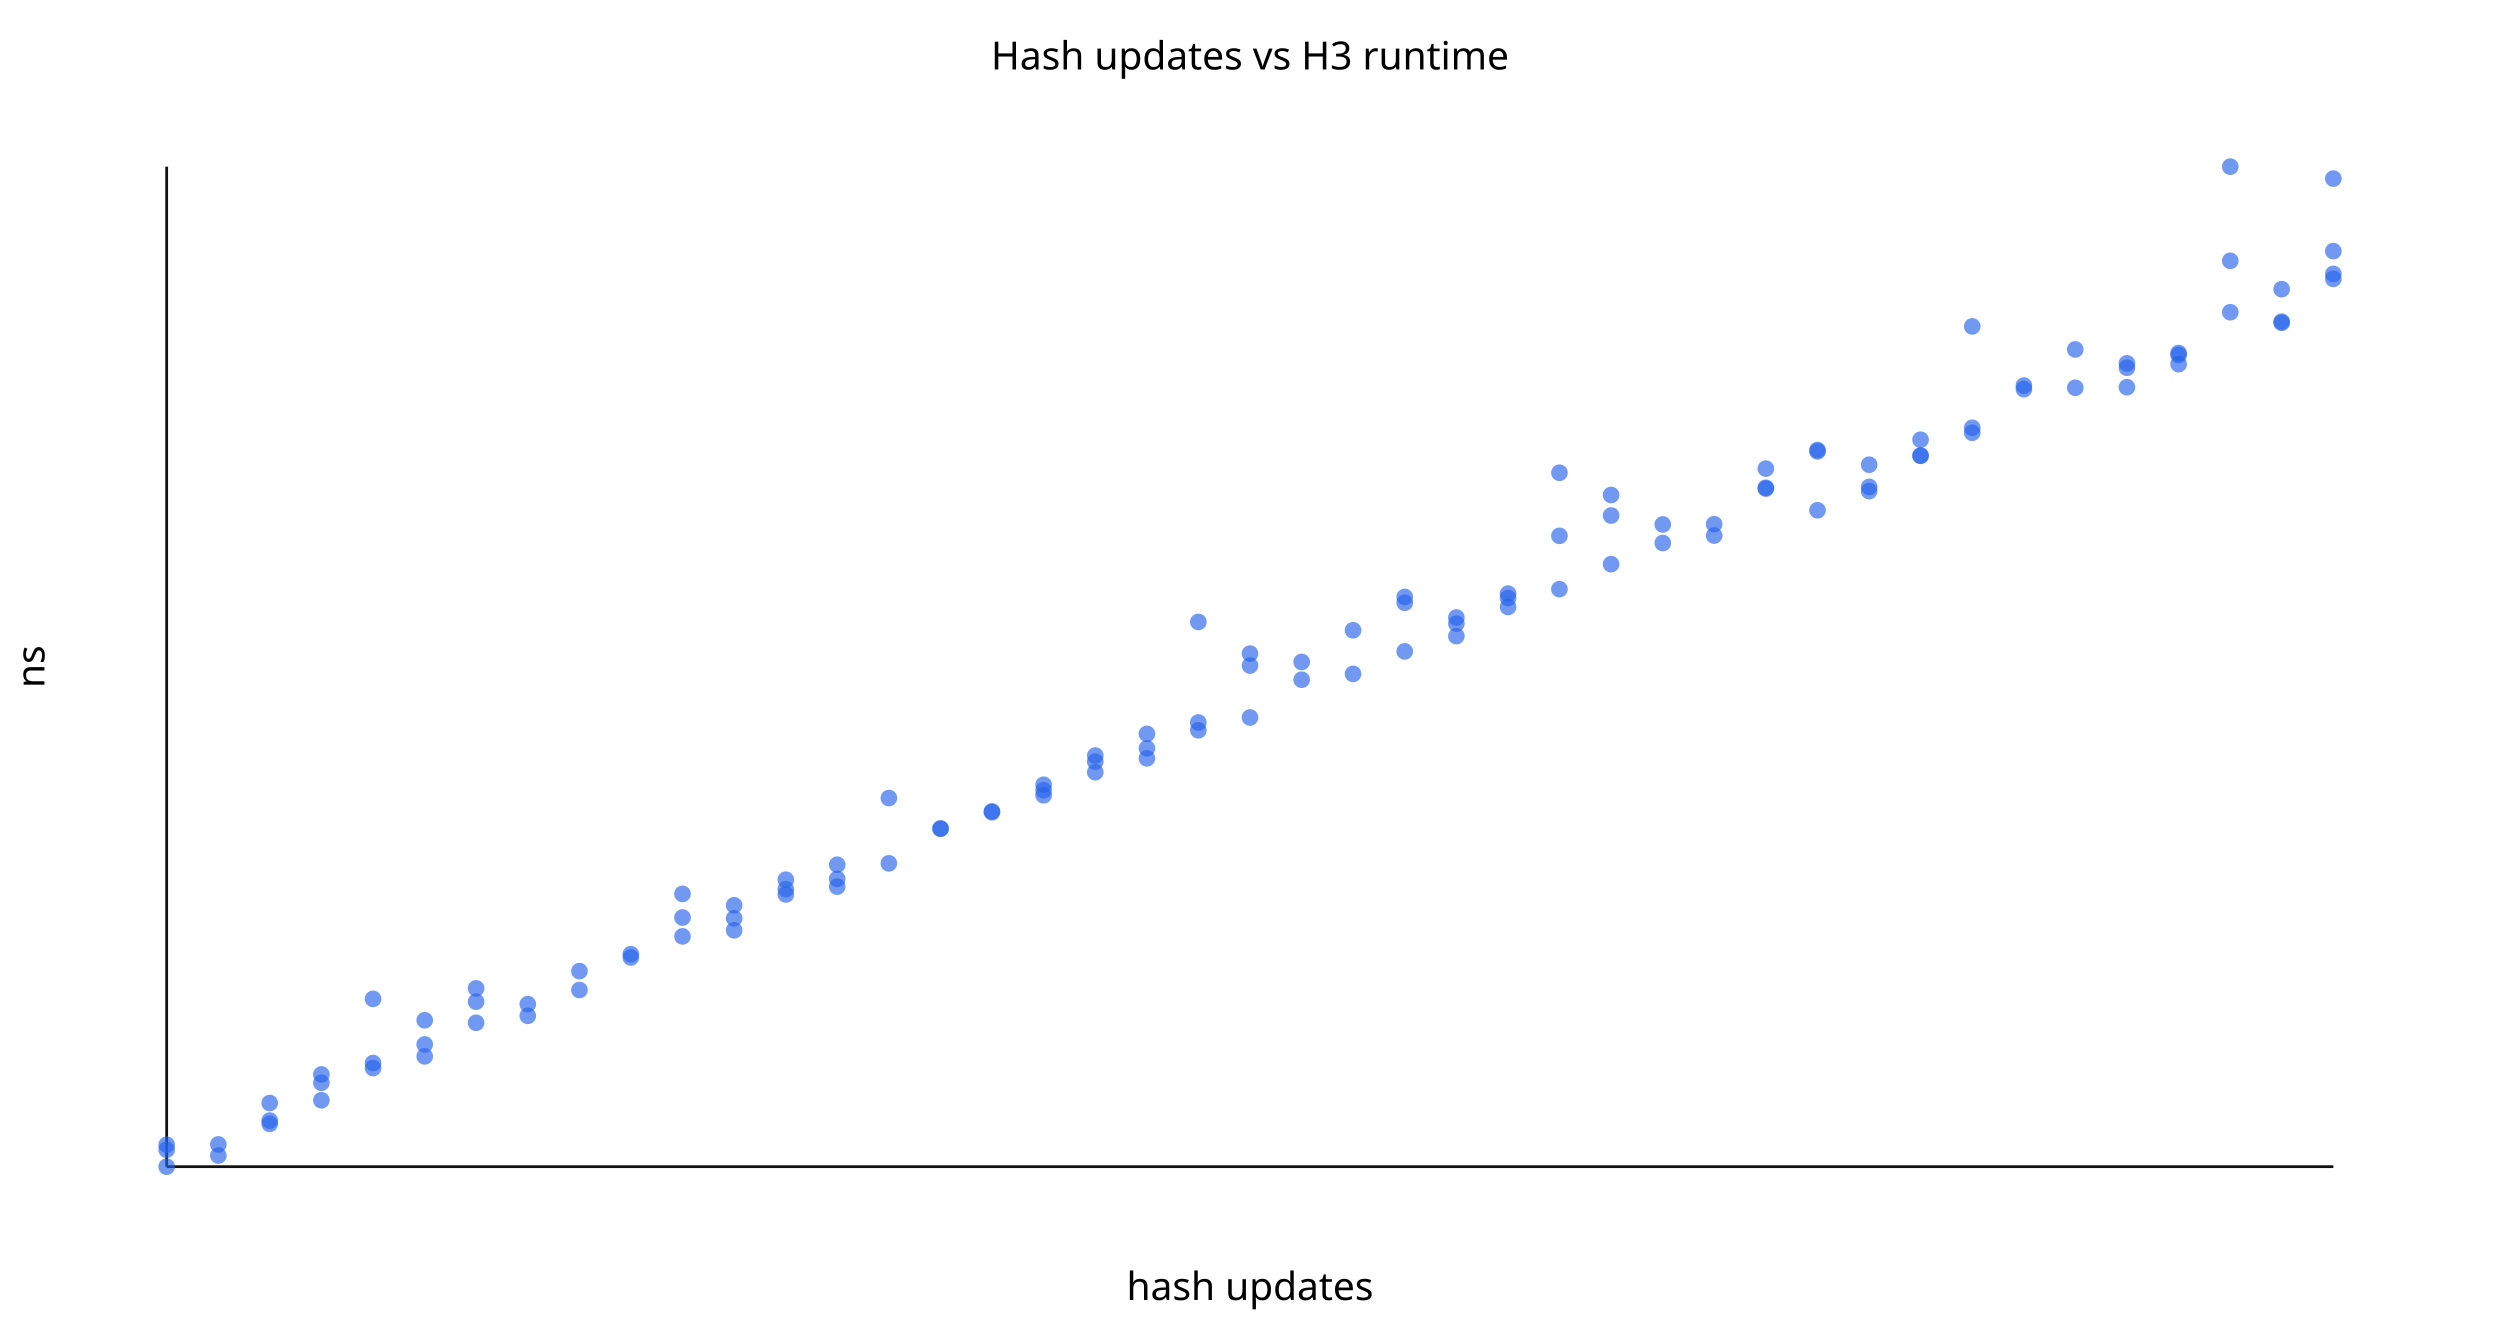
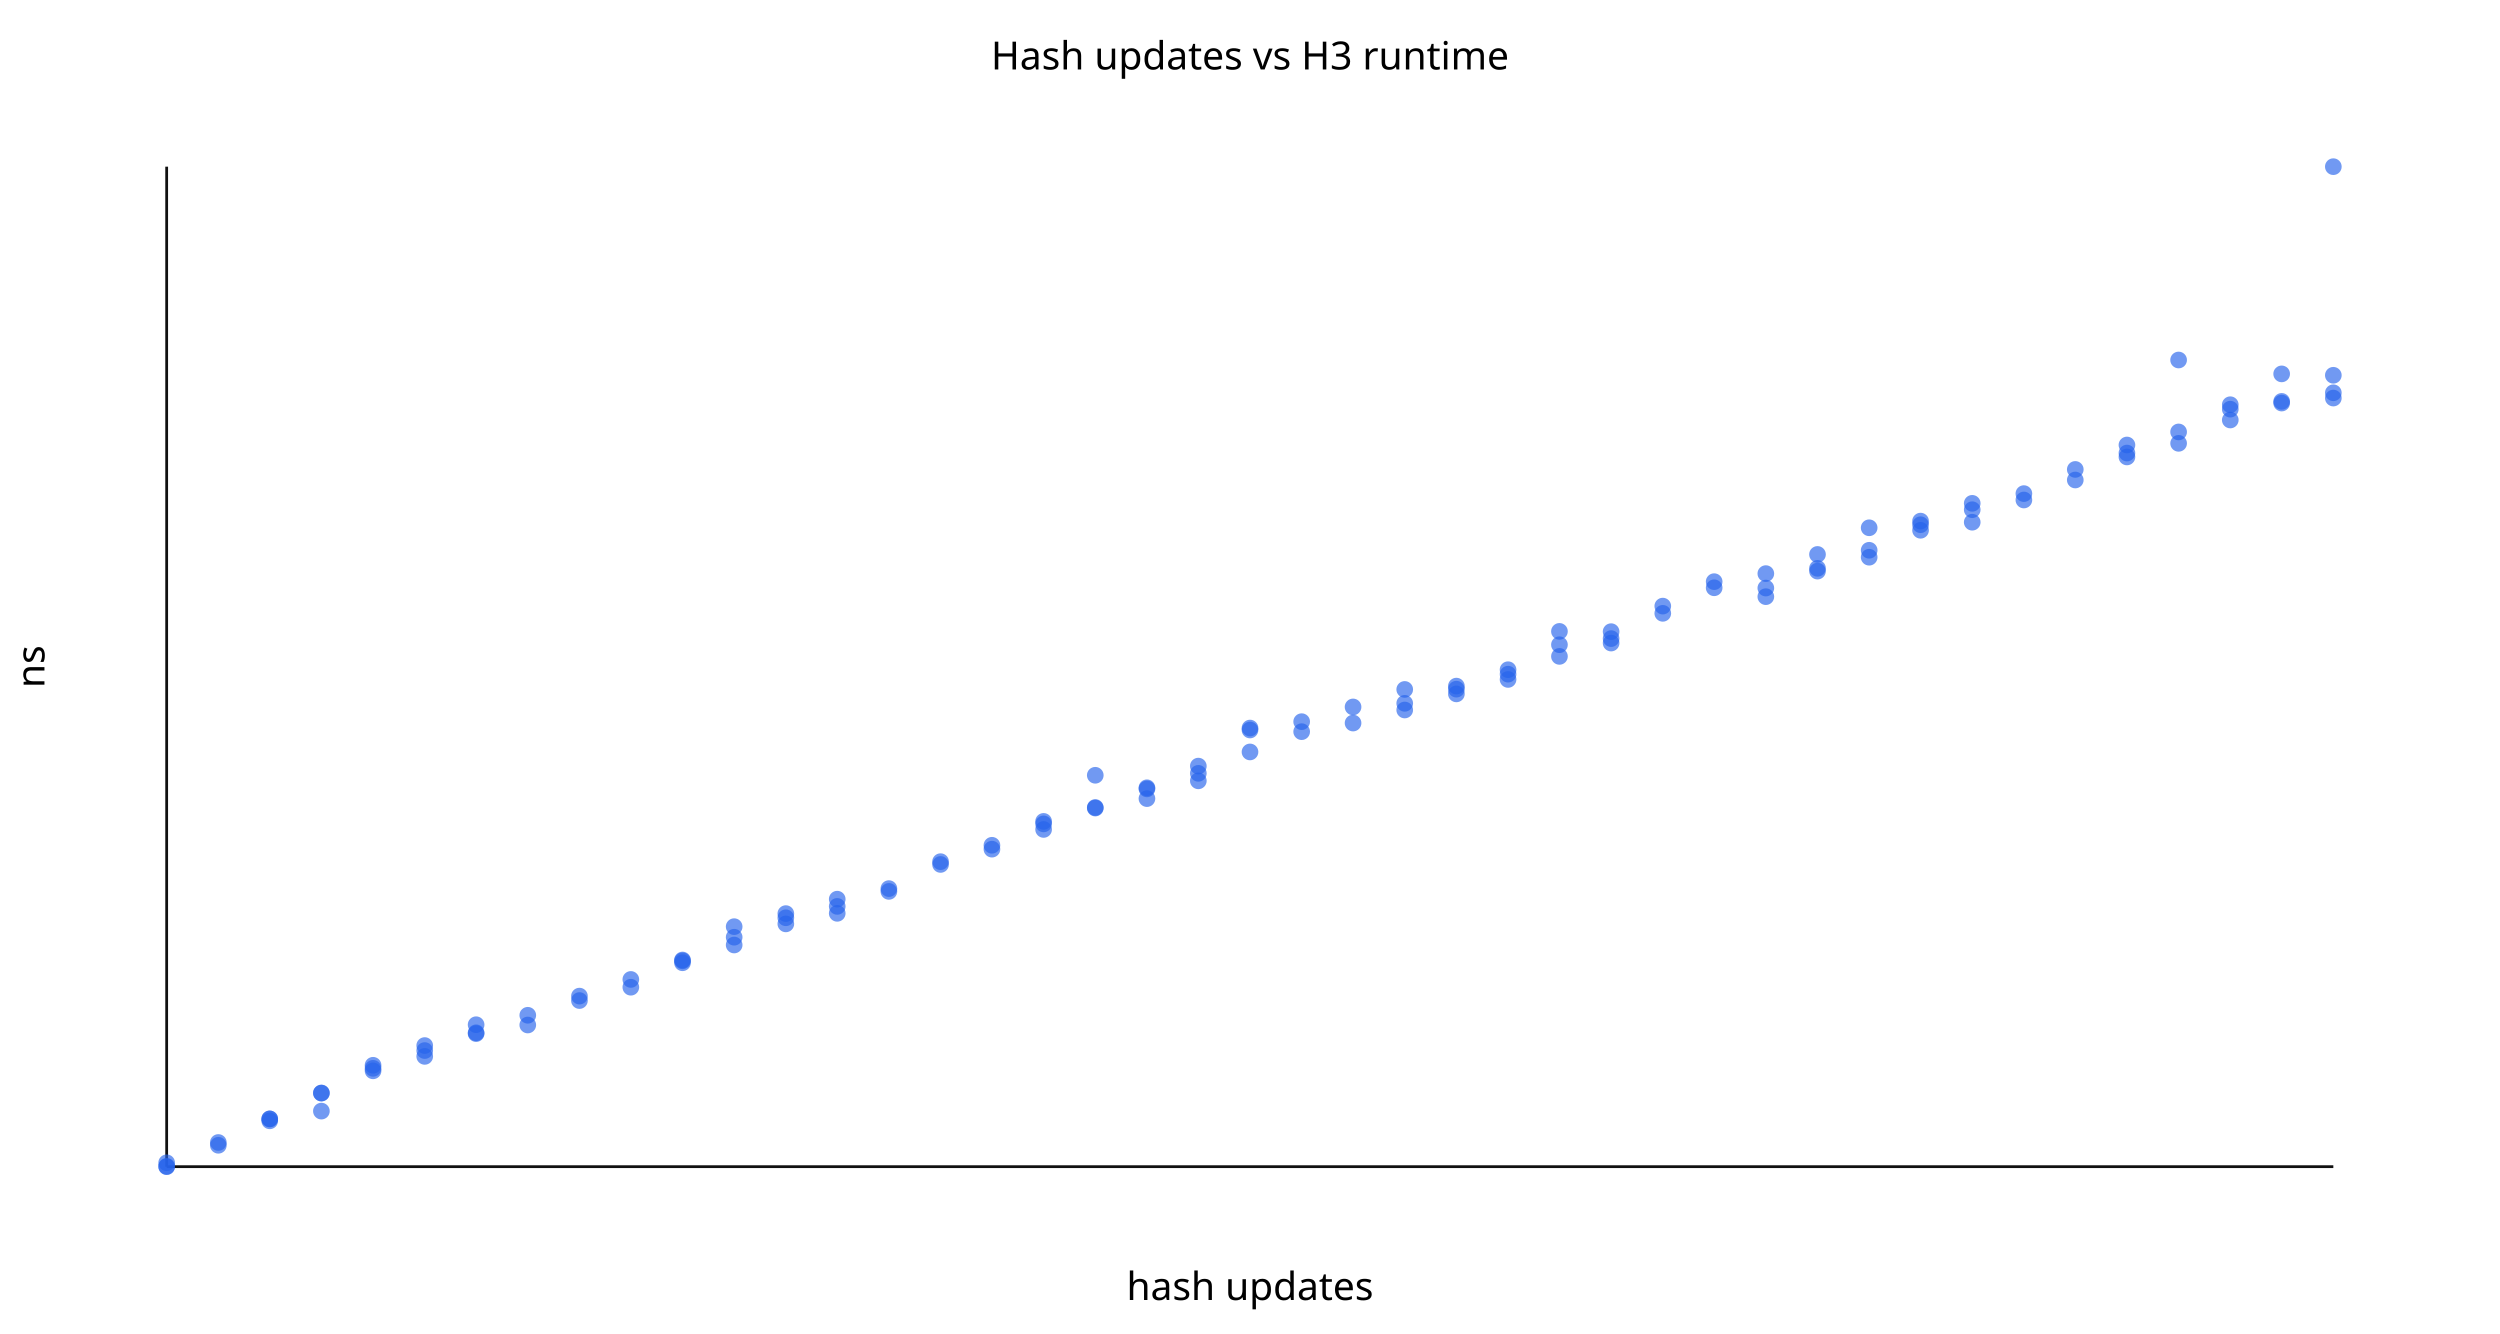
<svg xmlns="http://www.w3.org/2000/svg" width="900" height="480" viewBox="0 0 900 480">
  <style>text{font:14px sans-serif}circle{fill:#2563eb;opacity:.65}line{stroke:#111}</style>
  <text x="450.0" y="25" text-anchor="middle">Hash updates vs H3 runtime</text>
  <line x1="60" y1="420" x2="840" y2="420" />
  <line x1="60" y1="60" x2="60" y2="420" />
-   <circle cx="840.0" cy="64.3" r="3" />
-   <circle cx="60.0" cy="413.9" r="3" />
-   <circle cx="97.1" cy="404.6" r="3" />
-   <circle cx="450.0" cy="235.3" r="3" />
-   <circle cx="580.0" cy="203.1" r="3" />
-   <circle cx="710.0" cy="117.5" r="3" />
-   <circle cx="840.0" cy="98.6" r="3" />
-   <circle cx="171.4" cy="355.8" r="3" />
-   <circle cx="301.4" cy="316.4" r="3" />
-   <circle cx="431.4" cy="262.9" r="3" />
-   <circle cx="561.4" cy="192.9" r="3" />
-   <circle cx="691.4" cy="164.1" r="3" />
-   <circle cx="821.4" cy="116.2" r="3" />
-   <circle cx="152.9" cy="376.0" r="3" />
-   <circle cx="282.9" cy="320.1" r="3" />
-   <circle cx="412.9" cy="269.4" r="3" />
-   <circle cx="542.9" cy="215.3" r="3" />
-   <circle cx="672.9" cy="175.3" r="3" />
-   <circle cx="802.9" cy="60.0" r="3" />
-   <circle cx="134.3" cy="359.6" r="3" />
-   <circle cx="264.3" cy="325.9" r="3" />
-   <circle cx="394.3" cy="274.2" r="3" />
-   <circle cx="524.3" cy="229.0" r="3" />
-   <circle cx="654.3" cy="162.0" r="3" />
-   <circle cx="784.3" cy="127.1" r="3" />
-   <circle cx="115.7" cy="396.1" r="3" />
-   <circle cx="245.7" cy="337.1" r="3" />
-   <circle cx="375.7" cy="286.3" r="3" />
-   <circle cx="505.7" cy="234.5" r="3" />
-   <circle cx="635.7" cy="175.9" r="3" />
-   <circle cx="765.7" cy="130.8" r="3" />
-   <circle cx="97.1" cy="403.4" r="3" />
-   <circle cx="227.1" cy="343.5" r="3" />
-   <circle cx="357.1" cy="292.1" r="3" />
-   <circle cx="487.1" cy="242.6" r="3" />
-   <circle cx="617.1" cy="188.7" r="3" />
-   <circle cx="747.1" cy="139.6" r="3" />
-   <circle cx="78.6" cy="416.0" r="3" />
-   <circle cx="208.6" cy="349.6" r="3" />
-   <circle cx="338.6" cy="298.3" r="3" />
-   <circle cx="468.6" cy="244.7" r="3" />
-   <circle cx="598.6" cy="188.8" r="3" />
-   <circle cx="728.6" cy="140.1" r="3" />
+   <circle cx="840.0" cy="60.0" r="3" />
+   <circle cx="60.0" cy="418.6" r="3" />
+   <circle cx="97.1" cy="402.8" r="3" />
+   <circle cx="450.0" cy="262.8" r="3" />
+   <circle cx="580.0" cy="231.5" r="3" />
+   <circle cx="710.0" cy="188.0" r="3" />
+   <circle cx="840.0" cy="141.4" r="3" />
+   <circle cx="171.4" cy="372.1" r="3" />
+   <circle cx="301.4" cy="323.7" r="3" />
+   <circle cx="431.4" cy="275.8" r="3" />
+   <circle cx="561.4" cy="227.3" r="3" />
+   <circle cx="691.4" cy="187.6" r="3" />
+   <circle cx="821.4" cy="134.6" r="3" />
+   <circle cx="152.9" cy="376.4" r="3" />
+   <circle cx="282.9" cy="332.6" r="3" />
+   <circle cx="412.9" cy="287.5" r="3" />
+   <circle cx="542.9" cy="242.7" r="3" />
+   <circle cx="672.9" cy="190.0" r="3" />
+   <circle cx="802.9" cy="147.3" r="3" />
+   <circle cx="134.3" cy="384.6" r="3" />
+   <circle cx="264.3" cy="337.4" r="3" />
+   <circle cx="394.3" cy="290.9" r="3" />
+   <circle cx="524.3" cy="248.1" r="3" />
+   <circle cx="654.3" cy="205.6" r="3" />
+   <circle cx="784.3" cy="155.5" r="3" />
+   <circle cx="115.7" cy="393.5" r="3" />
+   <circle cx="245.7" cy="345.9" r="3" />
+   <circle cx="375.7" cy="296.6" r="3" />
+   <circle cx="505.7" cy="248.2" r="3" />
+   <circle cx="635.7" cy="206.5" r="3" />
+   <circle cx="765.7" cy="164.5" r="3" />
+   <circle cx="97.1" cy="402.8" r="3" />
+   <circle cx="227.1" cy="352.6" r="3" />
+   <circle cx="357.1" cy="305.7" r="3" />
+   <circle cx="487.1" cy="254.5" r="3" />
+   <circle cx="617.1" cy="211.6" r="3" />
+   <circle cx="747.1" cy="172.8" r="3" />
+   <circle cx="78.6" cy="412.3" r="3" />
+   <circle cx="208.6" cy="358.6" r="3" />
+   <circle cx="338.6" cy="311.2" r="3" />
+   <circle cx="468.6" cy="263.4" r="3" />
+   <circle cx="598.6" cy="220.8" r="3" />
+   <circle cx="728.6" cy="180.0" r="3" />
  <circle cx="60.0" cy="420.0" r="3" />
-   <circle cx="190.0" cy="361.5" r="3" />
-   <circle cx="320.0" cy="287.3" r="3" />
-   <circle cx="450.0" cy="239.6" r="3" />
-   <circle cx="580.0" cy="185.6" r="3" />
-   <circle cx="710.0" cy="155.8" r="3" />
-   <circle cx="840.0" cy="100.4" r="3" />
-   <circle cx="171.4" cy="368.2" r="3" />
-   <circle cx="301.4" cy="319.2" r="3" />
-   <circle cx="431.4" cy="260.1" r="3" />
-   <circle cx="561.4" cy="212.1" r="3" />
-   <circle cx="691.4" cy="158.3" r="3" />
-   <circle cx="821.4" cy="104.1" r="3" />
-   <circle cx="152.9" cy="367.3" r="3" />
-   <circle cx="282.9" cy="322.0" r="3" />
-   <circle cx="412.9" cy="273.0" r="3" />
-   <circle cx="542.9" cy="213.7" r="3" />
-   <circle cx="672.9" cy="176.8" r="3" />
-   <circle cx="802.9" cy="112.4" r="3" />
-   <circle cx="134.3" cy="382.7" r="3" />
-   <circle cx="264.3" cy="330.6" r="3" />
-   <circle cx="394.3" cy="278.0" r="3" />
-   <circle cx="524.3" cy="224.5" r="3" />
-   <circle cx="654.3" cy="183.7" r="3" />
-   <circle cx="784.3" cy="127.8" r="3" />
-   <circle cx="115.7" cy="386.8" r="3" />
-   <circle cx="245.7" cy="330.3" r="3" />
-   <circle cx="375.7" cy="282.5" r="3" />
-   <circle cx="505.7" cy="214.9" r="3" />
-   <circle cx="635.7" cy="168.7" r="3" />
-   <circle cx="765.7" cy="139.4" r="3" />
-   <circle cx="97.1" cy="397.1" r="3" />
-   <circle cx="227.1" cy="344.7" r="3" />
-   <circle cx="357.1" cy="292.4" r="3" />
-   <circle cx="487.1" cy="226.9" r="3" />
-   <circle cx="617.1" cy="192.8" r="3" />
-   <circle cx="747.1" cy="125.8" r="3" />
-   <circle cx="78.6" cy="412.0" r="3" />
-   <circle cx="208.6" cy="356.4" r="3" />
-   <circle cx="338.6" cy="298.3" r="3" />
-   <circle cx="468.6" cy="238.3" r="3" />
-   <circle cx="598.6" cy="195.5" r="3" />
-   <circle cx="728.6" cy="138.8" r="3" />
-   <circle cx="60.0" cy="412.1" r="3" />
-   <circle cx="190.0" cy="365.7" r="3" />
-   <circle cx="320.0" cy="310.8" r="3" />
-   <circle cx="450.0" cy="258.3" r="3" />
-   <circle cx="580.0" cy="178.2" r="3" />
-   <circle cx="710.0" cy="154.0" r="3" />
-   <circle cx="840.0" cy="90.4" r="3" />
-   <circle cx="171.4" cy="360.6" r="3" />
-   <circle cx="301.4" cy="311.3" r="3" />
-   <circle cx="431.4" cy="223.9" r="3" />
-   <circle cx="561.4" cy="170.2" r="3" />
-   <circle cx="691.4" cy="164.0" r="3" />
-   <circle cx="821.4" cy="115.8" r="3" />
+   <circle cx="190.0" cy="365.5" r="3" />
+   <circle cx="320.0" cy="319.9" r="3" />
+   <circle cx="450.0" cy="270.7" r="3" />
+   <circle cx="580.0" cy="229.9" r="3" />
+   <circle cx="710.0" cy="181.2" r="3" />
+   <circle cx="840.0" cy="135.1" r="3" />
+   <circle cx="171.4" cy="371.8" r="3" />
+   <circle cx="301.4" cy="328.8" r="3" />
+   <circle cx="431.4" cy="281.1" r="3" />
+   <circle cx="561.4" cy="236.3" r="3" />
+   <circle cx="691.4" cy="190.9" r="3" />
+   <circle cx="821.4" cy="145.1" r="3" />
+   <circle cx="152.9" cy="378.2" r="3" />
+   <circle cx="282.9" cy="328.9" r="3" />
+   <circle cx="412.9" cy="284.0" r="3" />
+   <circle cx="542.9" cy="244.6" r="3" />
+   <circle cx="672.9" cy="198.1" r="3" />
+   <circle cx="802.9" cy="151.2" r="3" />
+   <circle cx="134.3" cy="383.5" r="3" />
+   <circle cx="264.3" cy="340.2" r="3" />
+   <circle cx="394.3" cy="290.7" r="3" />
+   <circle cx="524.3" cy="247.0" r="3" />
+   <circle cx="654.3" cy="204.6" r="3" />
+   <circle cx="784.3" cy="129.6" r="3" />
+   <circle cx="115.7" cy="393.5" r="3" />
+   <circle cx="245.7" cy="345.6" r="3" />
+   <circle cx="375.7" cy="298.6" r="3" />
+   <circle cx="505.7" cy="255.6" r="3" />
+   <circle cx="635.7" cy="211.7" r="3" />
+   <circle cx="765.7" cy="163.1" r="3" />
+   <circle cx="97.1" cy="403.5" r="3" />
+   <circle cx="227.1" cy="355.4" r="3" />
+   <circle cx="357.1" cy="304.3" r="3" />
+   <circle cx="487.1" cy="260.3" r="3" />
+   <circle cx="617.1" cy="209.4" r="3" />
+   <circle cx="747.1" cy="169.0" r="3" />
+   <circle cx="78.6" cy="411.3" r="3" />
+   <circle cx="208.6" cy="360.2" r="3" />
+   <circle cx="338.6" cy="310.2" r="3" />
+   <circle cx="468.6" cy="259.8" r="3" />
+   <circle cx="598.6" cy="218.2" r="3" />
+   <circle cx="728.6" cy="177.7" r="3" />
+   <circle cx="60.0" cy="419.9" r="3" />
+   <circle cx="190.0" cy="369.0" r="3" />
+   <circle cx="320.0" cy="320.9" r="3" />
+   <circle cx="450.0" cy="262.1" r="3" />
+   <circle cx="580.0" cy="227.4" r="3" />
+   <circle cx="710.0" cy="183.5" r="3" />
+   <circle cx="840.0" cy="143.3" r="3" />
+   <circle cx="171.4" cy="368.9" r="3" />
+   <circle cx="301.4" cy="326.3" r="3" />
+   <circle cx="431.4" cy="278.4" r="3" />
+   <circle cx="561.4" cy="232.1" r="3" />
+   <circle cx="691.4" cy="188.9" r="3" />
+   <circle cx="821.4" cy="144.5" r="3" />
  <circle cx="152.9" cy="380.3" r="3" />
-   <circle cx="282.9" cy="316.7" r="3" />
-   <circle cx="412.9" cy="264.2" r="3" />
-   <circle cx="542.9" cy="218.5" r="3" />
-   <circle cx="672.9" cy="167.3" r="3" />
-   <circle cx="802.9" cy="93.9" r="3" />
-   <circle cx="134.3" cy="384.5" r="3" />
-   <circle cx="264.3" cy="334.9" r="3" />
-   <circle cx="394.3" cy="272.0" r="3" />
-   <circle cx="524.3" cy="222.3" r="3" />
-   <circle cx="654.3" cy="162.5" r="3" />
-   <circle cx="784.3" cy="131.1" r="3" />
-   <circle cx="115.7" cy="389.8" r="3" />
-   <circle cx="245.7" cy="321.8" r="3" />
-   <circle cx="375.7" cy="284.5" r="3" />
-   <circle cx="505.7" cy="217.0" r="3" />
-   <circle cx="635.7" cy="175.6" r="3" />
-   <circle cx="765.7" cy="132.4" r="3" />
+   <circle cx="282.9" cy="330.4" r="3" />
+   <circle cx="412.9" cy="283.6" r="3" />
+   <circle cx="542.9" cy="241.1" r="3" />
+   <circle cx="672.9" cy="200.6" r="3" />
+   <circle cx="802.9" cy="145.7" r="3" />
+   <circle cx="134.3" cy="385.5" r="3" />
+   <circle cx="264.3" cy="333.6" r="3" />
+   <circle cx="394.3" cy="279.1" r="3" />
+   <circle cx="524.3" cy="249.8" r="3" />
+   <circle cx="654.3" cy="199.6" r="3" />
+   <circle cx="784.3" cy="159.6" r="3" />
+   <circle cx="115.7" cy="400.0" r="3" />
+   <circle cx="245.7" cy="346.6" r="3" />
+   <circle cx="375.7" cy="295.7" r="3" />
+   <circle cx="505.7" cy="253.2" r="3" />
+   <circle cx="635.7" cy="214.8" r="3" />
+   <circle cx="765.7" cy="160.2" r="3" />
  <text x="450.0" y="468" text-anchor="middle">hash updates</text>
  <text x="16" y="240.0" transform="rotate(-90 16 240.0)" text-anchor="middle">ns</text>
</svg>
